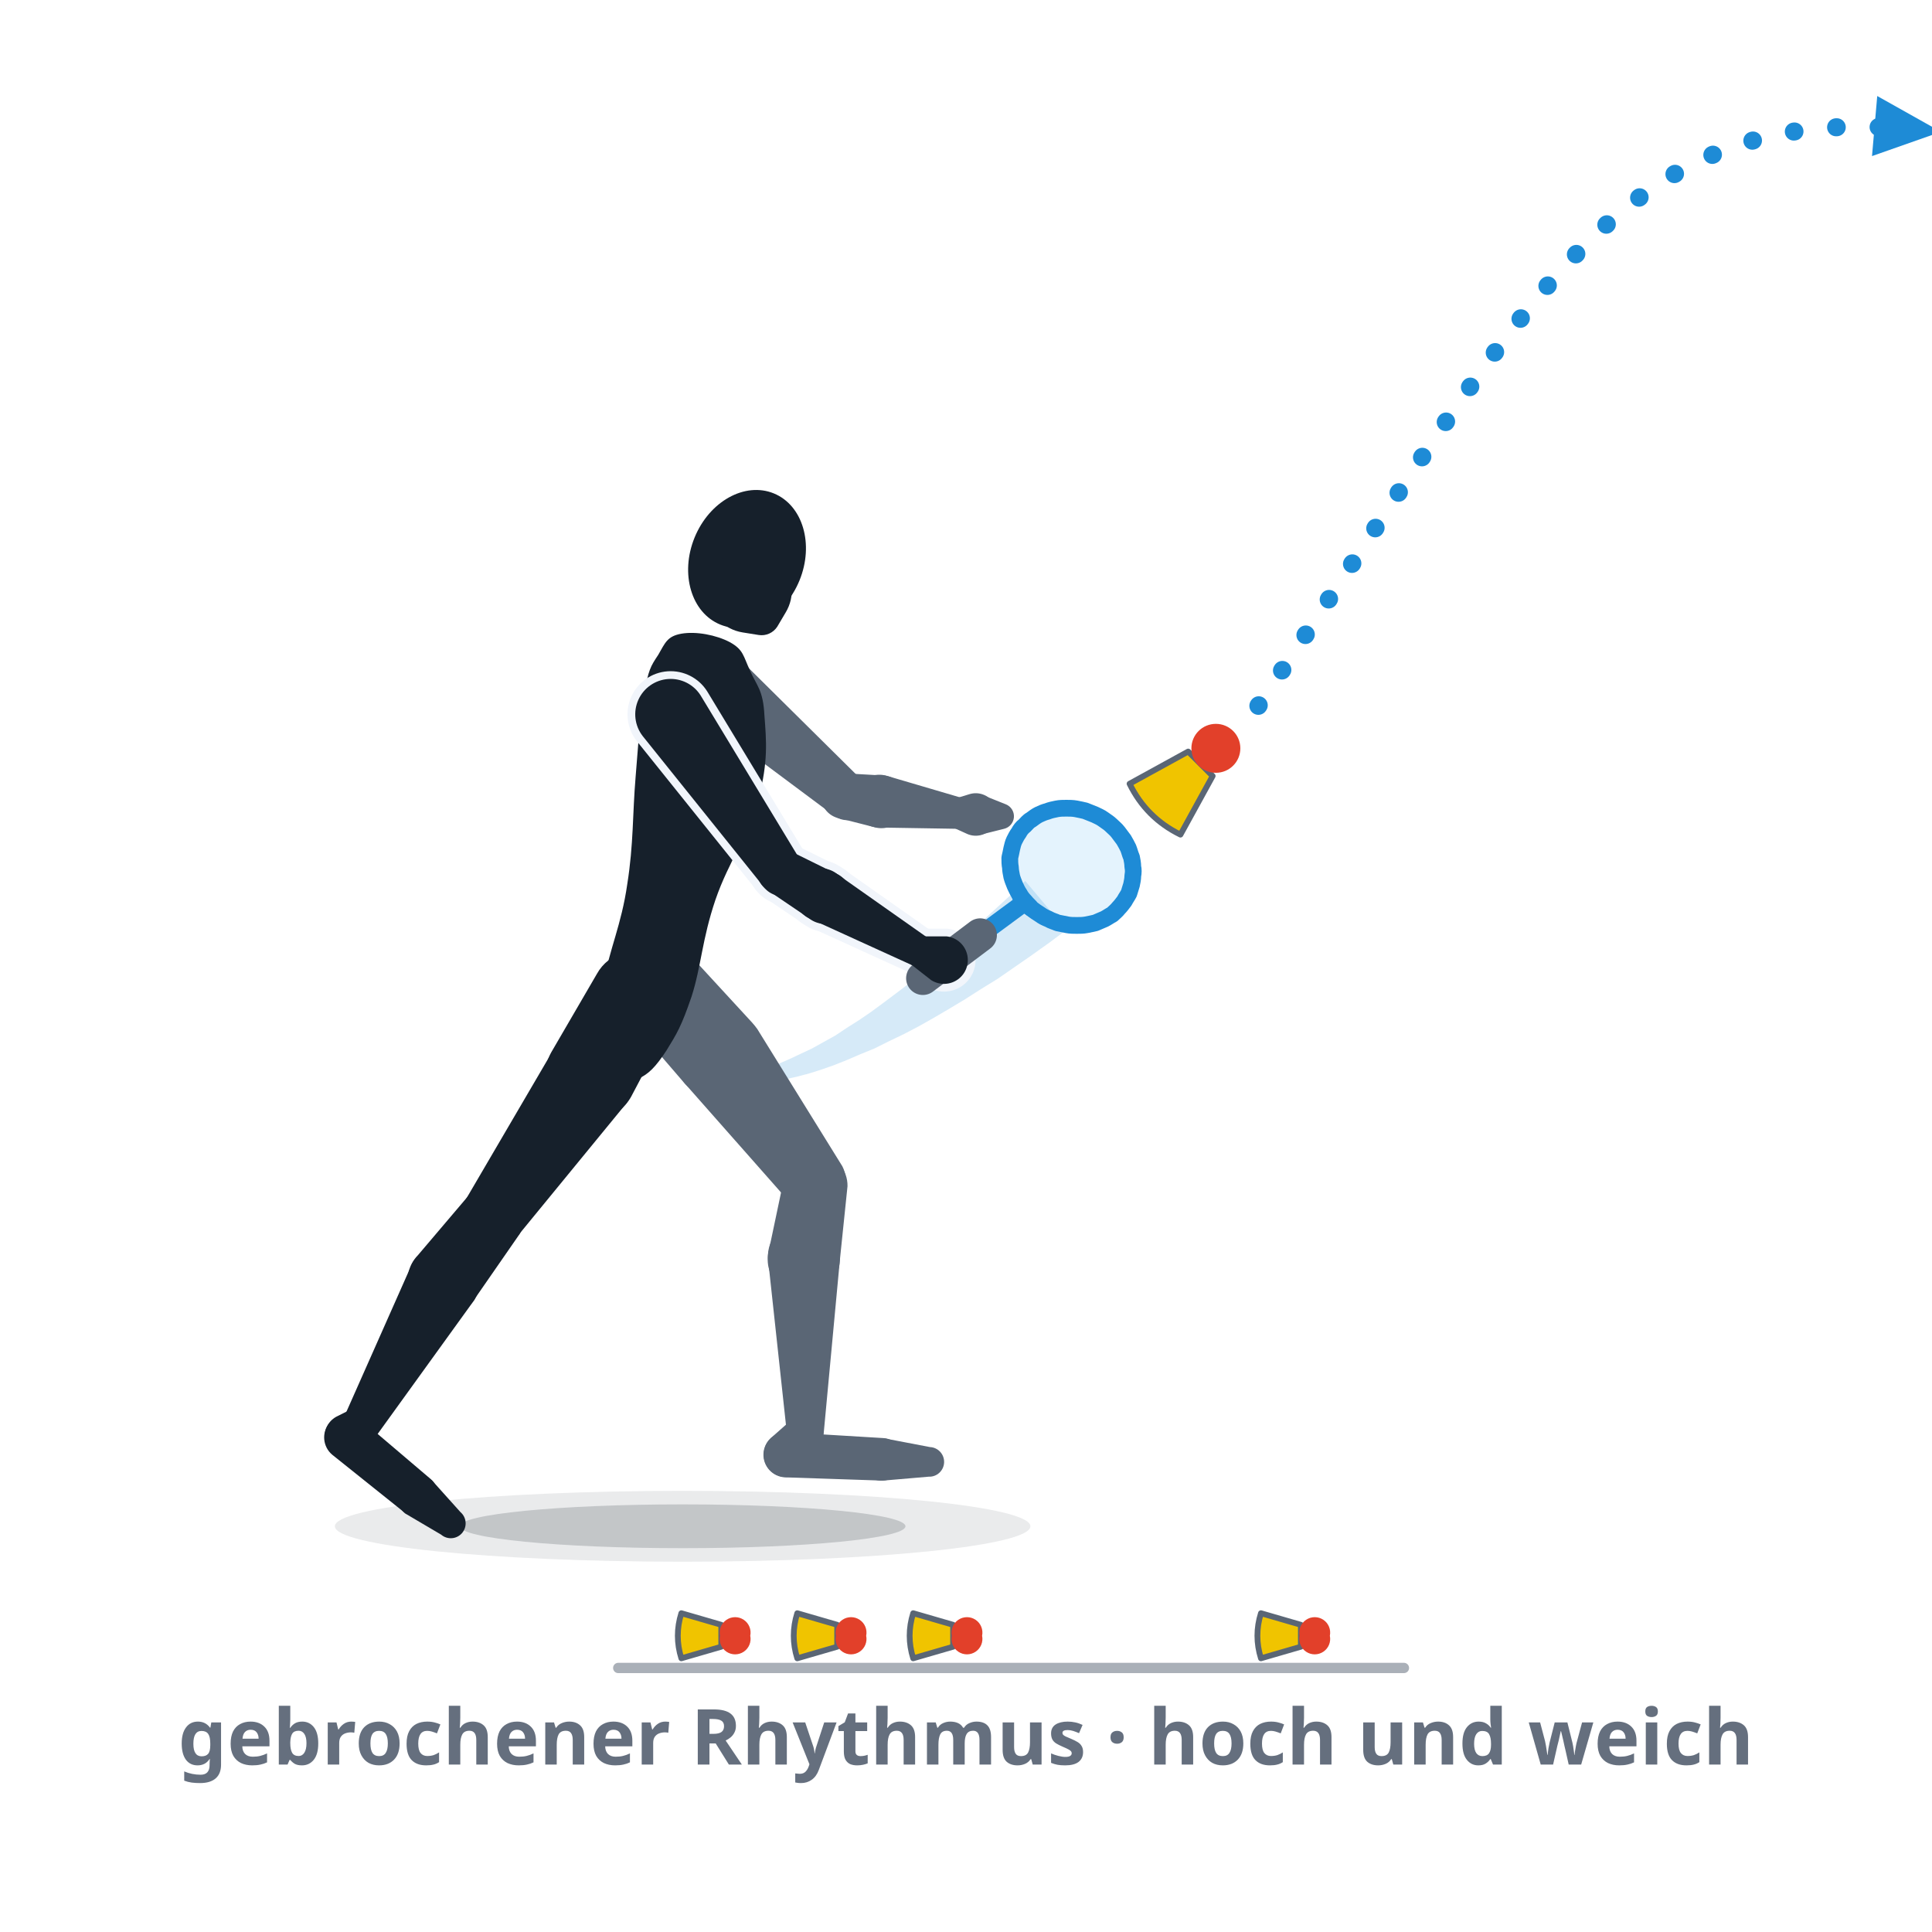
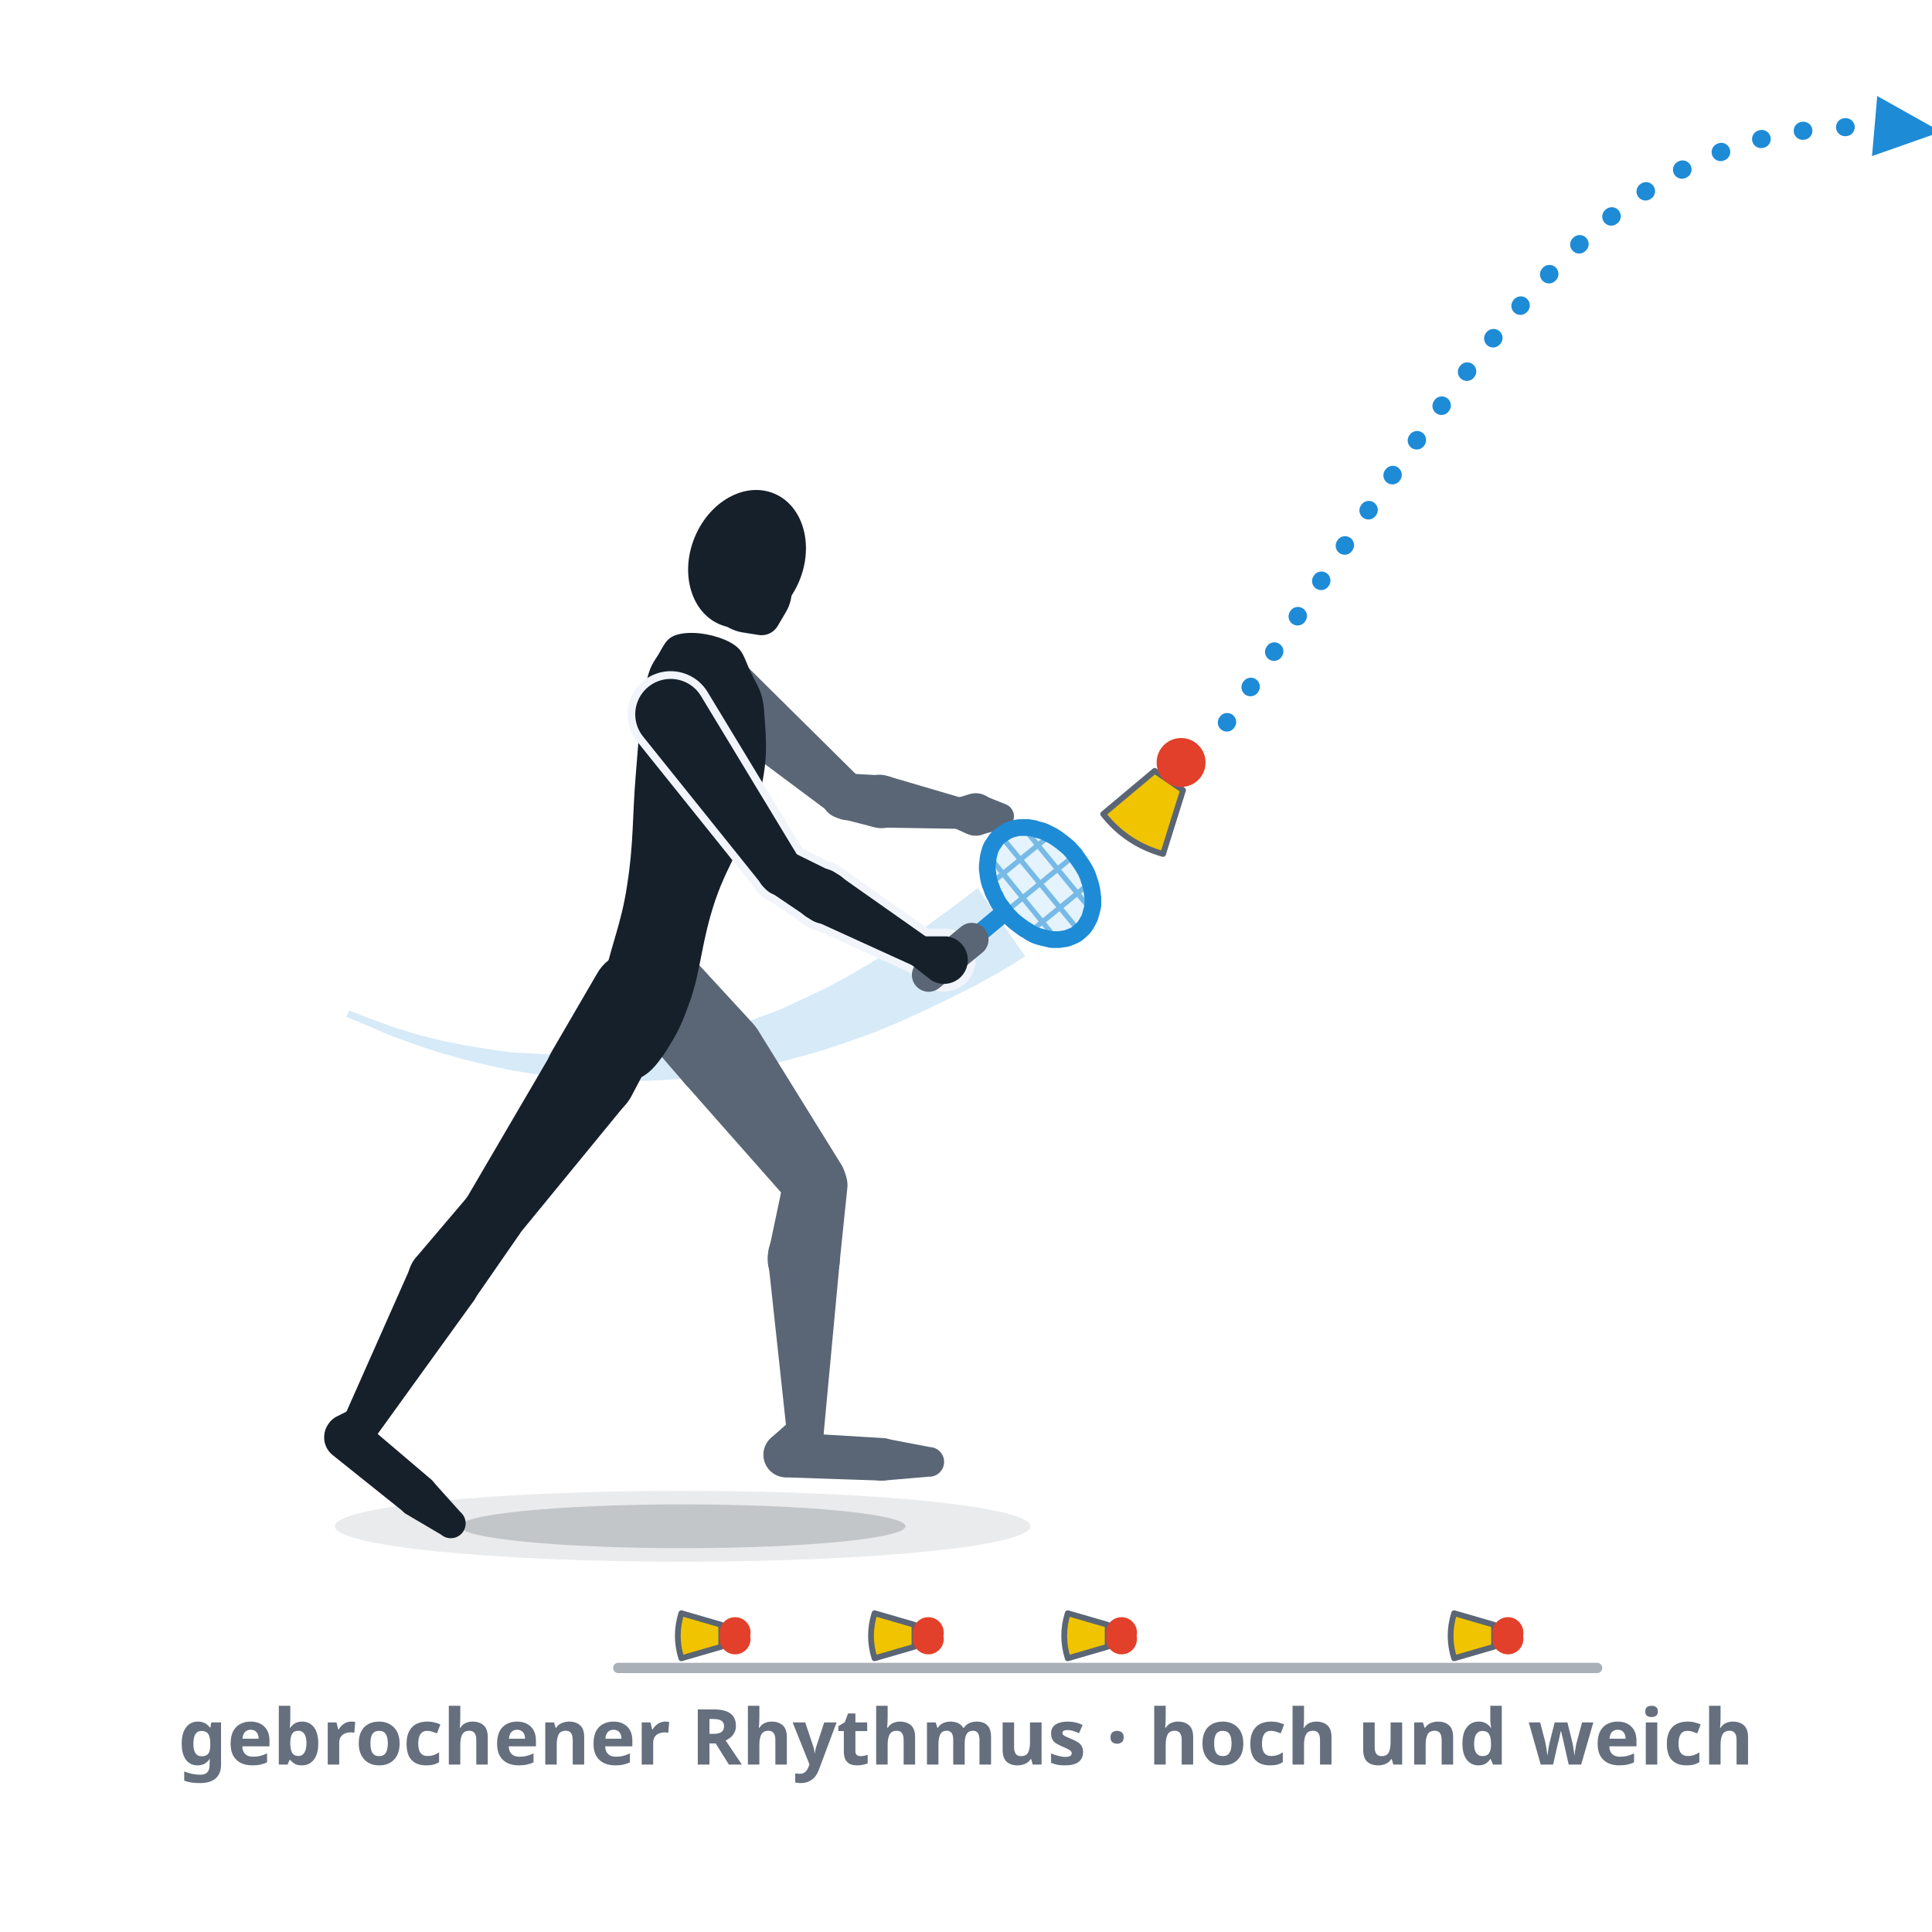
<svg xmlns="http://www.w3.org/2000/svg" viewBox="0 0 300 300" role="img" data-quelle="figuren" aria-label="Tempowechsel, Bild 2: der gebrochene Takt. Dieselbe schnelle Bewegung wie in Bild 1, doch im Treffpunkt nimmt der Spieler das Tempo heraus: die Hand bleibt stehen, die Fläche öffnet nach oben, der Speeder steigt hoch und weich. In der Leiste darunter folgt auf drei schnelle Schläge eine Lücke.">
  <style>
    .s-k{fill:var(--tinte,#16202b)}
    .s-f{fill:var(--tinte-2,#5a6675)}
    .s-x{fill:var(--flaeche-2,#f1f5fb);stroke:var(--flaeche-2,#f1f5fb);stroke-width:2.4;stroke-linejoin:round}
    .s-rf{fill:var(--primaer,#38a4f1);opacity:.14}
+     .s-rs{fill:none;stroke:var(--primaer-dunkel,#1e8bd6);stroke-width:.8;opacity:.55}
    .s-rr{fill:none;stroke:var(--primaer-dunkel,#1e8bd6);stroke-width:2.6;stroke-linejoin:round}
    .s-rh{fill:none;stroke:var(--primaer-dunkel,#1e8bd6);stroke-width:2.1;stroke-linecap:round;stroke-linejoin:round}
    .s-rsch{fill:none;stroke:var(--primaer-dunkel,#1e8bd6);stroke-width:2.8;stroke-linecap:round}
    .s-rg{fill:none;stroke:var(--tinte-2,#5a6675);stroke-width:5.2;stroke-linecap:round}
    .s-korb{fill:var(--speeder-korb,#f0c400);stroke:var(--tinte-2,#5a6675);stroke-width:.9;stroke-linejoin:round}
    .s-kappe{fill:var(--speeder-kappe,#e2402a)}
    .s-sch{fill:var(--schatten-boden,#16202b2e)}
    .s-schw{fill:var(--schatten-boden,#16202b2e);opacity:.5}
    .s-spur{fill:var(--primaer-dunkel,#1e8bd6);opacity:.18}
    .s-bahn{fill:none;stroke:var(--primaer-dunkel,#1e8bd6);stroke-width:2.8;stroke-dasharray:.1 6.5;stroke-linecap:round}
    .s-mk{fill:var(--primaer-dunkel,#1e8bd6)}
    .s-boden{fill:none;stroke:var(--tinte-3,#656f7e);stroke-width:1.6;opacity:.55;stroke-linecap:round}
    .st{fill:var(--tinte-3,#656f7e);font:600 12px/1 system-ui,sans-serif;text-anchor:middle}
  </style>
  <defs>
    <marker id="p019" viewBox="0 0 10 10" markerWidth="4.4" markerHeight="4.4" refX="5" refY="5" orient="auto">
      <path d="M1,1.2 L9.4,5 L1,8.8 Z" class="s-mk" />
    </marker>
  </defs>
  <ellipse class="s-schw" cx="106" cy="237" rx="54" ry="5.5" />
  <ellipse class="s-sch" cx="106" cy="237" rx="34.6" ry="3.4" />
-   <path class="s-spur" d="M107.9,167.8L109.2,168.1L110.6,168.3L112.1,168.4L113.6,168.5L115.1,168.5L116.7,168.4L118.4,168.2L120.1,168L121.9,167.6L123.7,167.2L125.6,166.7L127.5,166.1L129.5,165.4L131.5,164.6L133.6,163.7L135.8,162.8L138,161.7L140.3,160.6L142.6,159.4L144.9,158.1L147.3,156.7L149.8,155.2L152.3,153.6L154.9,152L157.5,150.2L160.1,148.4L162.9,146.4L165.6,144.4L159.2,136.8L156.8,139.1L154.4,141.3L152.1,143.4L149.9,145.4L147.7,147.4L145.5,149.2L143.4,151L141.3,152.6L139.2,154.2L137.2,155.7L135.3,157.1L133.4,158.4L131.5,159.6L129.7,160.8L127.9,161.8L126.1,162.8L124.4,163.6L122.7,164.4L121.1,165.1L119.5,165.7L117.9,166.2L116.4,166.6L114.9,166.9L113.5,167.1L112.1,167.2L110.7,167.3L109.4,167.2L108.1,167Z" />
+   <path class="s-spur" d="M53.8,157.9L57.4,159.4L60.9,160.9L64.5,162.2L68.1,163.4L71.7,164.4L75.3,165.3L78.9,166.1L82.5,166.7L86.2,167.2L89.9,167.6L93.6,167.8L97.3,167.9L101,167.8L104.8,167.6L108.5,167.2L112.3,166.7L116.2,166L120,165.2L123.8,164.2L127.7,163.1L131.6,161.8L135.5,160.4L139.4,158.8L143.4,157L147.3,155.1L151.3,153.1L155.3,150.9L159.2,148.5L151.8,137.9L148.4,140.5L145,143L141.7,145.4L138.3,147.6L134.9,149.7L131.5,151.7L128.1,153.5L124.7,155.1L121.3,156.7L117.8,158L114.4,159.3L110.9,160.3L107.5,161.3L104,162.1L100.5,162.7L97,163.2L93.5,163.5L90,163.7L86.4,163.8L82.9,163.6L79.3,163.4L75.7,162.9L72.1,162.3L68.6,161.6L65,160.7L61.4,159.6L57.8,158.3L54.2,156.9Z" />
  <g class="s-f">
    <path d="M96.3,156.6L106.2,168.1A7,7 0 1 0 116.8,158.8L106.4,147.5A6.8,6.8 0 0 0 96.3,156.6Z" />
    <path d="M106.3,168.2L122.9,187A5,5 0 0 0 130.8,181.1L117.6,159.8A7,7 0 1 0 106.3,168.2Z" />
    <path d="M121.8,182.7L119.4,194.1A5.6,5.6 0 1 0 130.4,195.8L131.6,184.2A5,5 0 0 0 121.8,182.7Z" />
    <path d="M119.3,195.9L122.2,222.7A2.9,2.9 0 0 0 127.9,222.6L130.4,195.8A5.6,5.6 0 1 0 119.3,195.9Z" />
    <path d="M123.2,220.2L119.7,223.3A3.5,3.5 0 1 0 125,227.8L127.5,223.9A2.9,2.9 0 0 0 123.2,220.2Z" />
    <path d="M121.9,229.4L136.8,229.9A3.3,3.3 0 0 0 137.1,223.3L122.2,222.4A3.5,3.5 0 1 0 121.9,229.4Z" />
    <path d="M137.2,229.9L144.2,229.3A2.3,2.3 0 0 0 144.4,224.7L137.6,223.4A3.3,3.3 0 1 0 137.2,229.9Z" />
  </g>
  <g class="s-f">
    <path d="M106.9,109.8L129.3,126.5A3.5,3.5 0 0 0 133.9,121.2L114,101.5A5.5,5.5 0 1 0 106.9,109.8Z" />
    <path d="M130.5,127.1L135.6,128.4A4.1,4.1 0 1 0 136.8,120.4L131.5,120.1A3.5,3.5 0 0 0 130.5,127.1Z" />
    <path d="M136.6,128.5L148.9,128.7A2.4,2.4 0 0 0 149.7,124L137.8,120.5A4.1,4.1 0 1 0 136.6,128.5Z" />
  </g>
  <g class="s-f">
    <path d="M148,128.5L150.2,129.5A3.3,3.3 0 1 0 150.6,123.3L148.3,124A2.4,2.4 0 0 0 148,128.5Z" />
    <path d="M152.3,129.6L155.9,128.7A2,2 0 0 0 156.2,124.9L152.7,123.5A3.2,3.2 0 1 0 152.3,129.6Z" />
  </g>
  <g class="s-k">
    <path d="M113.3,99.7C115.5,100.9 115.4,101.9 116.5,104.2C117.5,106.5 118.5,107.1 118.7,111.1C119,115.1 119.3,118.2 117.8,124C116.3,129.7 113.2,133.6 111.1,139.7C109,145.9 108.9,150 107.4,154.7C105.8,159.4 105.1,160.5 103.5,163.1C101.8,165.7 100.7,166.8 99.1,167.5C97.6,168.3 96.7,168.2 95.6,166.9C94.5,165.7 93.9,164.3 93.6,161.4C93.3,158.4 93.1,157.1 93.8,152.3C94.6,147.5 96.5,143.6 97.4,137.3C98.4,131 98.2,126.5 98.7,120.6C99.2,114.7 99.3,111.6 100,107.8C100.7,104 101,103.5 102.2,101.7C103.3,99.8 103.6,98.8 105.8,98.4C108.1,98 111.2,98.6 113.3,99.7Z" />
    <path d="M92.7,151.2L85.6,163.4A7,7 0 1 0 98,170.3L104.6,157.8A6.8,6.8 0 0 0 92.7,151.2Z" />
    <path d="M85.7,163.4L72.3,186.3A5,5 0 0 0 80.4,191.9L97.2,171.4A7,7 0 1 0 85.7,163.4Z" />
    <path d="M72.8,185.6L64.9,194.9A5.6,5.6 0 1 0 73.7,201.7L80.7,191.6A5,5 0 0 0 72.8,185.6Z" />
    <path d="M64,196.2L53.4,220.1A2.9,2.9 0 0 0 58.4,223L73.7,201.8A5.6,5.6 0 1 0 64,196.2Z" />
    <path d="M54.8,218.7L52.2,220A3.5,3.5 0 1 0 56.6,225.3L58.3,223A2.9,2.9 0 0 0 54.8,218.7Z" />
    <path d="M51.6,225.9L62.6,234.7A3.3,3.3 0 0 0 66.8,229.6L56.1,220.5A3.5,3.5 0 1 0 51.6,225.9Z" />
    <path d="M62.9,235L68.5,238.3A2.3,2.3 0 0 0 71.5,234.8L67.1,229.9A3.3,3.3 0 1 0 62.9,235Z" />
  </g>
  <g class="s-k">
    <ellipse cx="116" cy="86.8" rx="8.8" ry="11" transform="rotate(22.2 116 86.8)" />
    <path d="M115.3,98.2L117.8,98.6A2.9,2.9 0 0 0 120.7,97.3L122,95.1A6.6,6.6 0 1 0 115.3,98.2Z" />
  </g>
  <g class="s-x">
    <path d="M99.8,114.3L118.5,137.6A3.5,3.5 0 0 0 124.3,133.6L108.8,108A5.5,5.5 0 1 0 99.8,114.3Z" />
    <path d="M119.3,138.3L125.5,142.5A4.1,4.1 0 1 0 129.5,135.5L122.8,132.2A3.5,3.5 0 0 0 119.3,138.3Z" />
    <path d="M126.1,142.8L141.9,150A2.4,2.4 0 0 0 144.3,145.8L130.1,135.8A4.1,4.1 0 1 0 126.1,142.8Z" />
    <path d="M141.4,149.7L144.6,152.2A3.7,3.7 0 1 0 147,145.4L142.9,145.4A2.4,2.4 0 0 0 141.4,149.7Z" />
  </g>
  <g class="s-k">
    <path d="M99.8,114.3L118.5,137.6A3.5,3.5 0 0 0 124.3,133.6L108.8,108A5.5,5.5 0 1 0 99.8,114.3Z" />
    <path d="M119.3,138.3L125.5,142.5A4.1,4.1 0 1 0 129.5,135.5L122.8,132.2A3.5,3.5 0 0 0 119.3,138.3Z" />
    <path d="M126.1,142.8L141.9,150A2.4,2.4 0 0 0 144.3,145.8L130.1,135.8A4.1,4.1 0 1 0 126.1,142.8Z" />
  </g>
-   <path class="s-rf" d="M173.6,129.2C173.9,129.6 174.2,130 174.5,130.4C174.8,130.9 175,131.3 175.2,131.7C175.4,132.2 175.5,132.7 175.7,133.1C175.8,133.6 175.9,134.1 175.9,134.6C176,135 176,135.5 175.9,136C175.9,136.5 175.8,136.9 175.7,137.4C175.6,137.8 175.4,138.3 175.3,138.7C175.1,139.1 174.8,139.5 174.6,139.9C174.3,140.3 174,140.7 173.7,141C173.4,141.4 173,141.7 172.7,142C172.3,142.2 171.9,142.5 171.5,142.7C171,142.9 170.6,143.1 170.1,143.3C169.7,143.4 169.2,143.5 168.7,143.6C168.2,143.7 167.7,143.7 167.2,143.7C166.7,143.7 166.2,143.7 165.7,143.6C165.2,143.5 164.7,143.4 164.2,143.3C163.8,143.1 163.3,143 162.8,142.7C162.3,142.5 161.9,142.3 161.5,142C161,141.7 160.6,141.4 160.2,141.1C159.9,140.7 159.5,140.4 159.2,140C158.8,139.6 158.5,139.2 158.3,138.8C158,138.4 157.8,137.9 157.6,137.5C157.4,137 157.2,136.5 157.1,136.1C157,135.6 156.9,135.1 156.9,134.7C156.8,134.2 156.8,133.7 156.8,133.2C156.9,132.8 157,132.3 157.1,131.8C157.2,131.4 157.3,130.9 157.5,130.5C157.7,130.1 157.9,129.7 158.2,129.3C158.4,128.9 158.7,128.5 159.1,128.2C159.4,127.9 159.7,127.5 160.1,127.3C160.5,127 160.9,126.7 161.3,126.5C161.7,126.3 162.2,126.1 162.6,126C163.1,125.8 163.6,125.7 164.1,125.6C164.6,125.5 165.1,125.5 165.6,125.5C166,125.5 166.6,125.5 167.1,125.6C167.6,125.7 168.1,125.8 168.5,125.9C169,126.1 169.5,126.3 170,126.5C170.4,126.7 170.9,126.9 171.3,127.2C171.7,127.5 172.2,127.8 172.5,128.1C172.9,128.5 173.3,128.8 173.6,129.2Z" />
-   <path class="s-rh" d="M157.1,136.7L158.7,140.4L162.1,142.6" />
-   <path class="s-rsch" d="M152.2,145.2L158.7,140.4" />
-   <path class="s-rr" d="M173.6,129.2C173.9,129.6 174.2,130 174.5,130.4C174.8,130.9 175,131.3 175.2,131.7C175.4,132.2 175.5,132.7 175.7,133.1C175.8,133.6 175.9,134.1 175.9,134.6C176,135 176,135.5 175.9,136C175.9,136.5 175.8,136.9 175.7,137.4C175.6,137.8 175.4,138.3 175.3,138.7C175.1,139.1 174.8,139.5 174.6,139.9C174.3,140.3 174,140.7 173.7,141C173.4,141.4 173,141.7 172.7,142C172.3,142.2 171.9,142.5 171.5,142.7C171,142.9 170.6,143.1 170.1,143.3C169.7,143.4 169.2,143.5 168.7,143.6C168.2,143.7 167.7,143.7 167.2,143.7C166.7,143.7 166.2,143.7 165.7,143.6C165.2,143.5 164.7,143.4 164.2,143.3C163.8,143.1 163.3,143 162.8,142.7C162.3,142.5 161.9,142.3 161.5,142C161,141.7 160.6,141.4 160.2,141.1C159.9,140.7 159.5,140.4 159.2,140C158.8,139.6 158.5,139.2 158.3,138.8C158,138.4 157.8,137.9 157.6,137.5C157.4,137 157.2,136.5 157.1,136.1C157,135.6 156.9,135.1 156.9,134.7C156.8,134.2 156.8,133.7 156.8,133.2C156.9,132.8 157,132.3 157.1,131.8C157.2,131.4 157.3,130.9 157.5,130.5C157.7,130.1 157.9,129.7 158.2,129.3C158.4,128.9 158.7,128.5 159.1,128.2C159.4,127.9 159.7,127.5 160.1,127.3C160.5,127 160.9,126.7 161.3,126.5C161.7,126.3 162.2,126.1 162.6,126C163.1,125.8 163.6,125.7 164.1,125.6C164.6,125.5 165.1,125.5 165.6,125.5C166,125.5 166.6,125.5 167.1,125.6C167.6,125.7 168.1,125.8 168.5,125.9C169,126.1 169.5,126.3 170,126.5C170.4,126.7 170.9,126.9 171.3,127.2C171.7,127.5 172.2,127.8 172.5,128.1C172.9,128.5 173.3,128.8 173.6,129.2Z" />
-   <path class="s-rg" d="M143.3,151.9L152.2,145.2" />
+   <path class="s-rf" d="M166.9,132.7C167.2,133.1 167.5,133.6 167.8,134C168.1,134.4 168.3,134.8 168.6,135.3C168.8,135.7 169,136.2 169.1,136.6C169.3,137.1 169.4,137.5 169.5,138C169.6,138.4 169.6,138.9 169.7,139.3C169.7,139.8 169.7,140.2 169.7,140.6C169.6,141.1 169.5,141.5 169.4,141.8C169.3,142.2 169.2,142.6 169,142.9C168.8,143.3 168.6,143.6 168.4,143.9C168.2,144.2 167.9,144.4 167.6,144.7C167.4,144.9 167.1,145.1 166.7,145.3C166.4,145.4 166,145.6 165.7,145.7C165.3,145.8 164.9,145.8 164.5,145.9C164.1,145.9 163.7,145.9 163.3,145.9C162.9,145.8 162.4,145.7 162,145.6C161.6,145.5 161.2,145.4 160.7,145.2C160.3,145 159.9,144.8 159.5,144.5C159.1,144.3 158.7,144 158.3,143.7C157.9,143.4 157.5,143.1 157.1,142.7C156.8,142.4 156.4,142 156.1,141.6C155.8,141.2 155.5,140.8 155.2,140.4C154.9,140 154.7,139.5 154.5,139.1C154.2,138.7 154.1,138.2 153.9,137.7C153.7,137.3 153.6,136.8 153.5,136.4C153.4,135.9 153.4,135.5 153.3,135C153.3,134.6 153.3,134.2 153.4,133.7C153.4,133.3 153.5,132.9 153.6,132.5C153.7,132.1 153.8,131.8 154,131.4C154.2,131.1 154.4,130.8 154.6,130.5C154.8,130.2 155.1,129.9 155.4,129.7C155.7,129.5 156,129.3 156.3,129.1C156.6,128.9 157,128.8 157.3,128.7C157.7,128.6 158.1,128.5 158.5,128.5C158.9,128.5 159.3,128.5 159.7,128.5C160.1,128.6 160.6,128.6 161,128.8C161.4,128.9 161.9,129 162.3,129.2C162.7,129.4 163.1,129.6 163.5,129.8C164,130.1 164.4,130.4 164.8,130.7C165.2,131 165.5,131.3 165.9,131.6C166.3,132 166.6,132.4 166.9,132.7Z" />
+   <path class="s-rs" d="M154.1,137L162.8,129.9M156.5,141.3L166.5,133.1M160.2,144.5L168.9,137.4M154,133.5L163.6,145.3M155.9,130.4L167.1,144M159.4,129.1L169.1,140.9" />
+   <path class="s-rh" d="M154,138.4L155.7,141.9L158.9,144.4" />
+   <path class="s-rsch" d="M150.9,145.9L155.7,141.9" />
+   <path class="s-rr" d="M166.9,132.7C167.2,133.1 167.5,133.6 167.8,134C168.1,134.4 168.3,134.8 168.6,135.3C168.8,135.7 169,136.2 169.1,136.6C169.3,137.1 169.4,137.5 169.5,138C169.6,138.4 169.6,138.9 169.7,139.3C169.7,139.8 169.7,140.2 169.7,140.6C169.6,141.1 169.5,141.5 169.4,141.8C169.3,142.2 169.2,142.6 169,142.9C168.8,143.3 168.6,143.6 168.4,143.9C168.2,144.2 167.9,144.4 167.6,144.7C167.4,144.9 167.1,145.1 166.7,145.3C166.4,145.4 166,145.6 165.7,145.7C165.3,145.8 164.9,145.8 164.5,145.9C164.1,145.9 163.7,145.9 163.3,145.9C162.9,145.8 162.4,145.7 162,145.6C161.6,145.5 161.2,145.4 160.7,145.2C160.3,145 159.9,144.8 159.5,144.5C159.1,144.3 158.7,144 158.3,143.7C157.9,143.4 157.5,143.1 157.1,142.7C156.8,142.4 156.4,142 156.1,141.6C155.8,141.2 155.5,140.8 155.2,140.4C154.9,140 154.7,139.5 154.5,139.1C154.2,138.7 154.1,138.2 153.9,137.7C153.7,137.3 153.6,136.8 153.5,136.4C153.4,135.9 153.4,135.5 153.3,135C153.3,134.6 153.3,134.2 153.4,133.7C153.4,133.3 153.5,132.9 153.6,132.5C153.7,132.1 153.8,131.8 154,131.4C154.2,131.1 154.4,130.8 154.6,130.5C154.8,130.2 155.1,129.9 155.4,129.7C155.7,129.5 156,129.3 156.3,129.1C156.6,128.9 157,128.8 157.3,128.7C157.7,128.6 158.1,128.5 158.5,128.5C158.9,128.5 159.3,128.5 159.7,128.5C160.1,128.6 160.6,128.6 161,128.8C161.4,128.9 161.9,129 162.3,129.2C162.7,129.4 163.1,129.6 163.5,129.8C164,130.1 164.4,130.4 164.8,130.7C165.2,131 165.5,131.3 165.9,131.6C166.3,132 166.6,132.4 166.9,132.7Z" />
+   <path class="s-rg" d="M144.2,151.4L150.9,145.9" />
  <g class="s-k">
    <path d="M141.4,149.7L144.6,152.2A3.7,3.7 0 1 0 147,145.4L142.9,145.4A2.4,2.4 0 0 0 141.4,149.7Z" />
  </g>
-   <path class="s-korb" d="M188.3,120.5L183.3,129.6Q178,127 175.4,121.7L184.5,116.7Z" />
-   <path class="s-kappe" d="M185,116.2a3.8,3.8 0 1 0 7.6,0a3.8,3.8 0 1 0 -7.6,0Z" />
-   <path class="s-bahn" d="M195.4,109.6 C 236.4,48.6 250,16 296,20" marker-end="url(#p019)" />
-   <path class="s-boden" d="M96,259L218,259" />
+   <path class="s-korb" d="M183.7,122.7L180.6,132.6Q174.9,131 171.3,126.4L179.3,119.7Z" />
+   <path class="s-kappe" d="M179.6,118.4a3.8,3.8 0 1 0 7.6,0a3.8,3.8 0 1 0 -7.6,0Z" />
+   <path class="s-bahn" d="M190.5,112.2 C 231.5,51.2 250,16 296,20" marker-end="url(#p019)" />
+   <path class="s-boden" d="M96,259L248,259" />
  <path class="s-korb" d="M112,255.7L105.8,257.5Q104.7,254 105.8,250.5L112,252.3Z" />
  <path class="s-kappe" d="M111.8,254a2.4,2.4 0 1 0 4.7,0a2.4,2.4 0 1 0 -4.7,0Z" />
-   <path class="s-korb" d="M130,255.7L123.8,257.5Q122.7,254 123.8,250.5L130,252.3Z" />
-   <path class="s-kappe" d="M129.8,254a2.4,2.4 0 1 0 4.7,0a2.4,2.4 0 1 0 -4.7,0Z" />
-   <path class="s-korb" d="M148,255.7L141.8,257.5Q140.7,254 141.8,250.5L148,252.3Z" />
-   <path class="s-kappe" d="M147.8,254a2.4,2.4 0 1 0 4.7,0a2.4,2.4 0 1 0 -4.7,0Z" />
-   <path class="s-korb" d="M202,255.7L195.8,257.5Q194.7,254 195.8,250.5L202,252.3Z" />
-   <path class="s-kappe" d="M201.8,254a2.4,2.4 0 1 0 4.7,0a2.4,2.4 0 1 0 -4.7,0Z" />
+   <path class="s-korb" d="M142,255.7L135.8,257.5Q134.7,254 135.8,250.5L142,252.3Z" />
+   <path class="s-kappe" d="M141.8,254a2.4,2.4 0 1 0 4.7,0a2.4,2.4 0 1 0 -4.7,0Z" />
+   <path class="s-korb" d="M172,255.7L165.8,257.5Q164.7,254 165.8,250.5L172,252.3Z" />
+   <path class="s-kappe" d="M171.8,254a2.4,2.4 0 1 0 4.7,0a2.4,2.4 0 1 0 -4.7,0Z" />
+   <path class="s-korb" d="M232,255.7L225.8,257.5Q224.7,254 225.8,250.5L232,252.3Z" />
+   <path class="s-kappe" d="M231.8,254a2.4,2.4 0 1 0 4.7,0a2.4,2.4 0 1 0 -4.7,0Z" />
  <text class="st" x="150" y="274">gebrochener Rhythmus · hoch und weich</text>
</svg>
